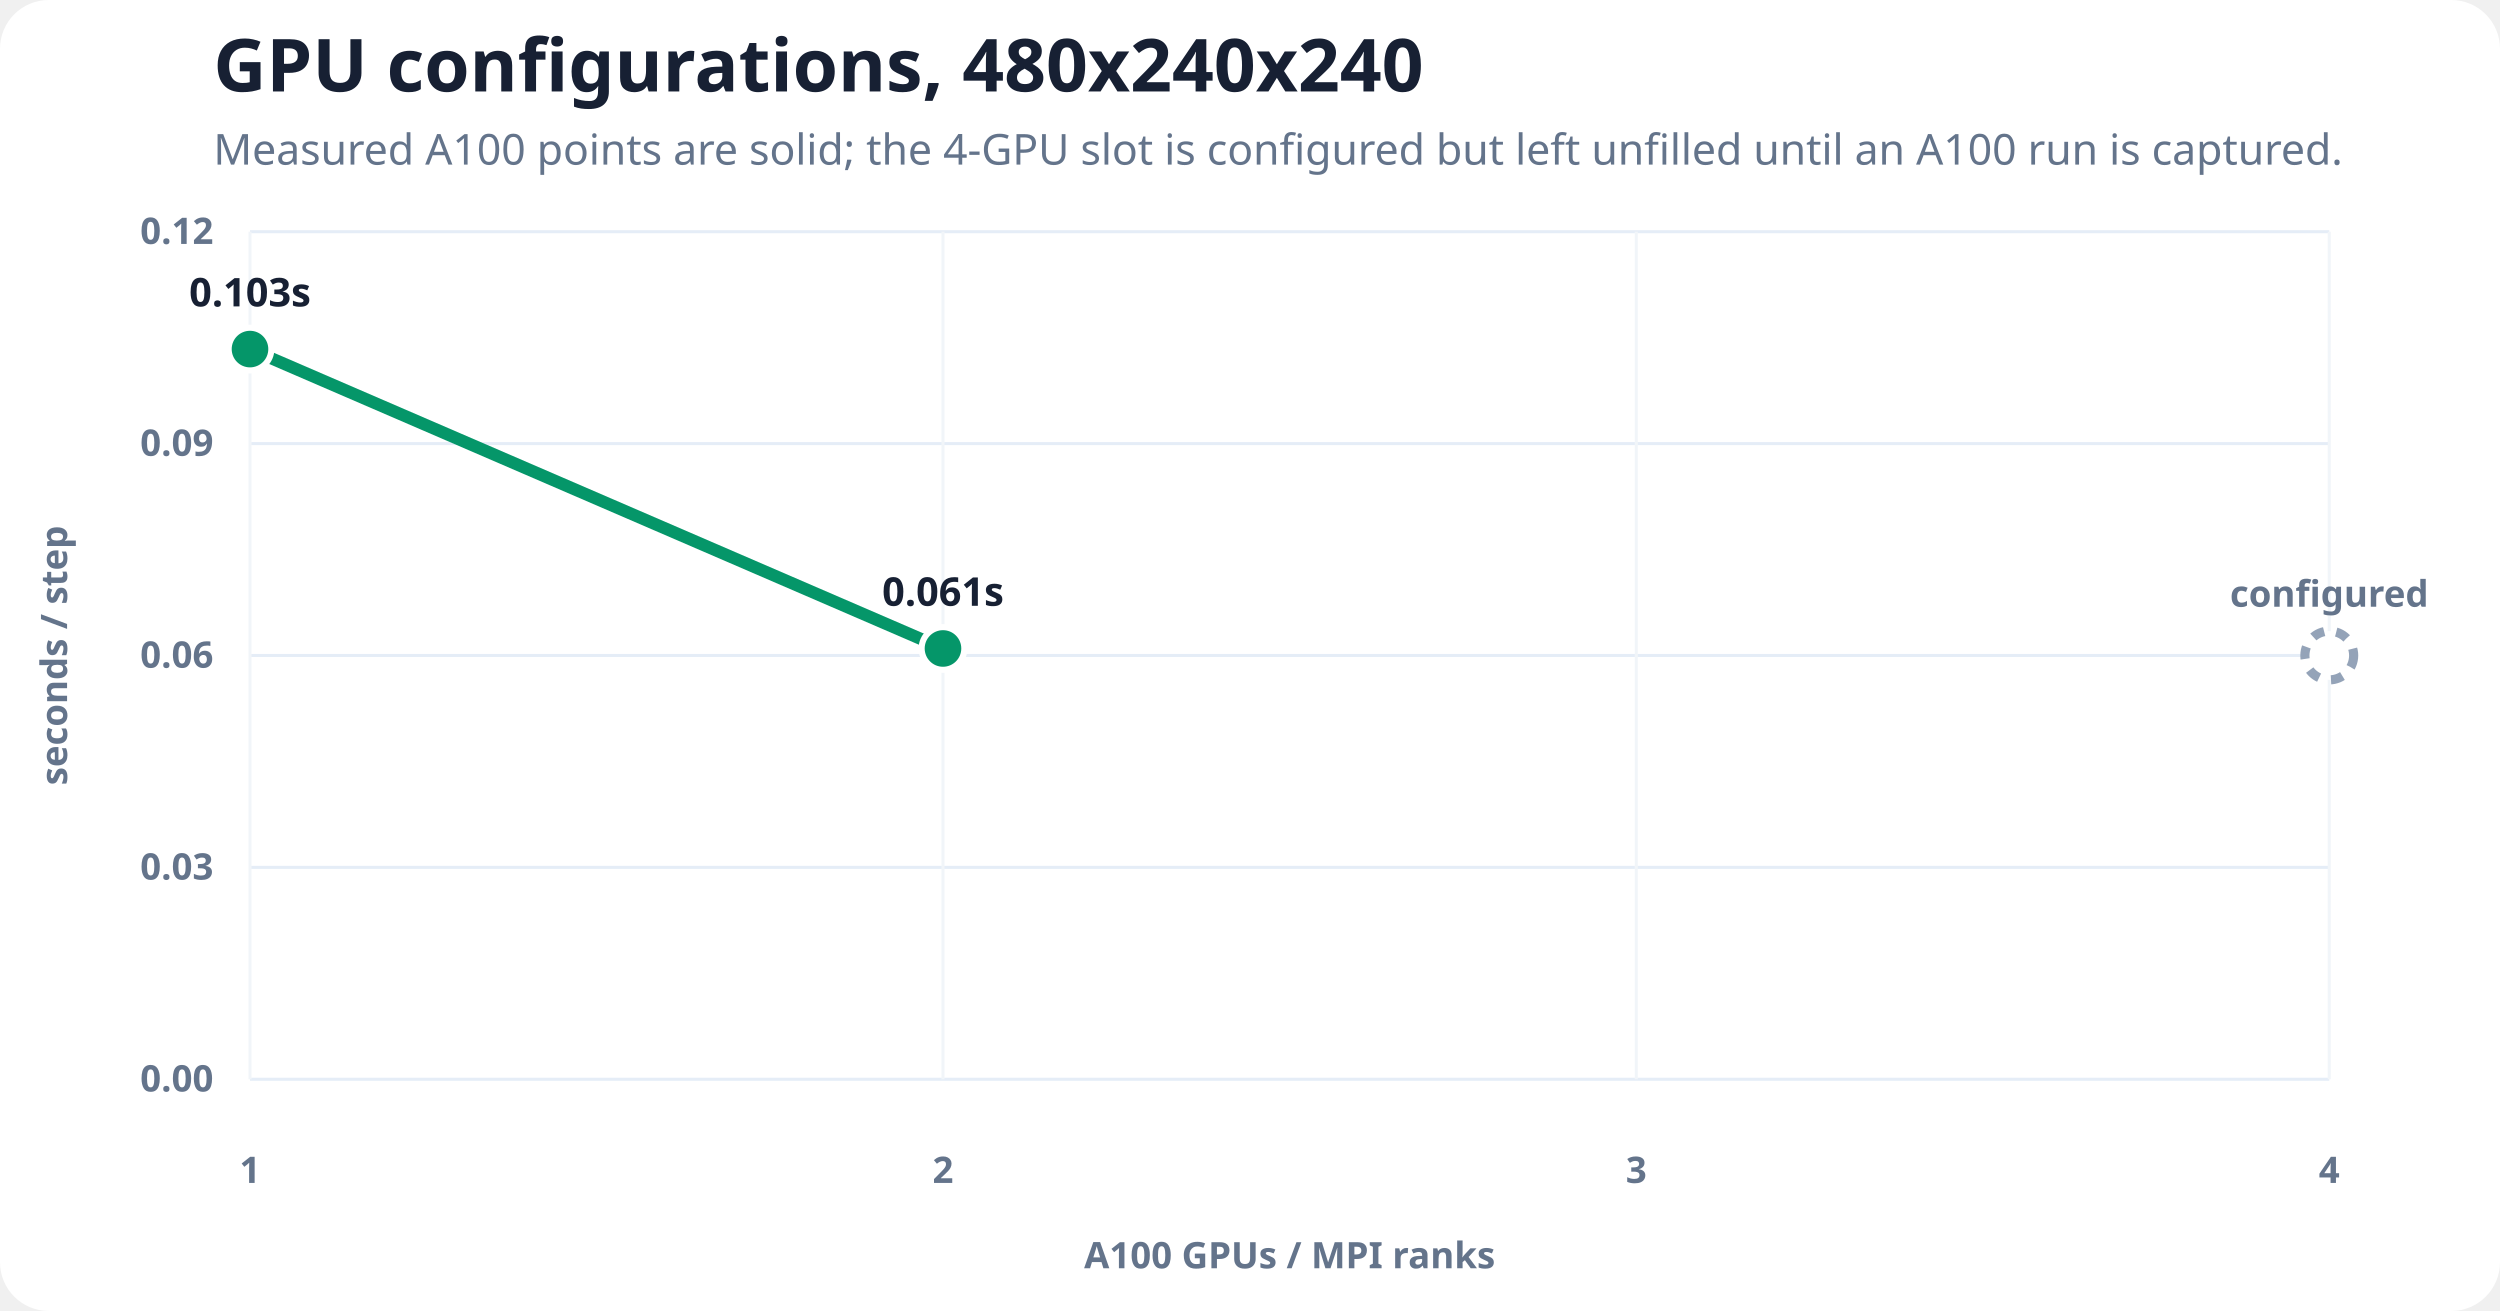
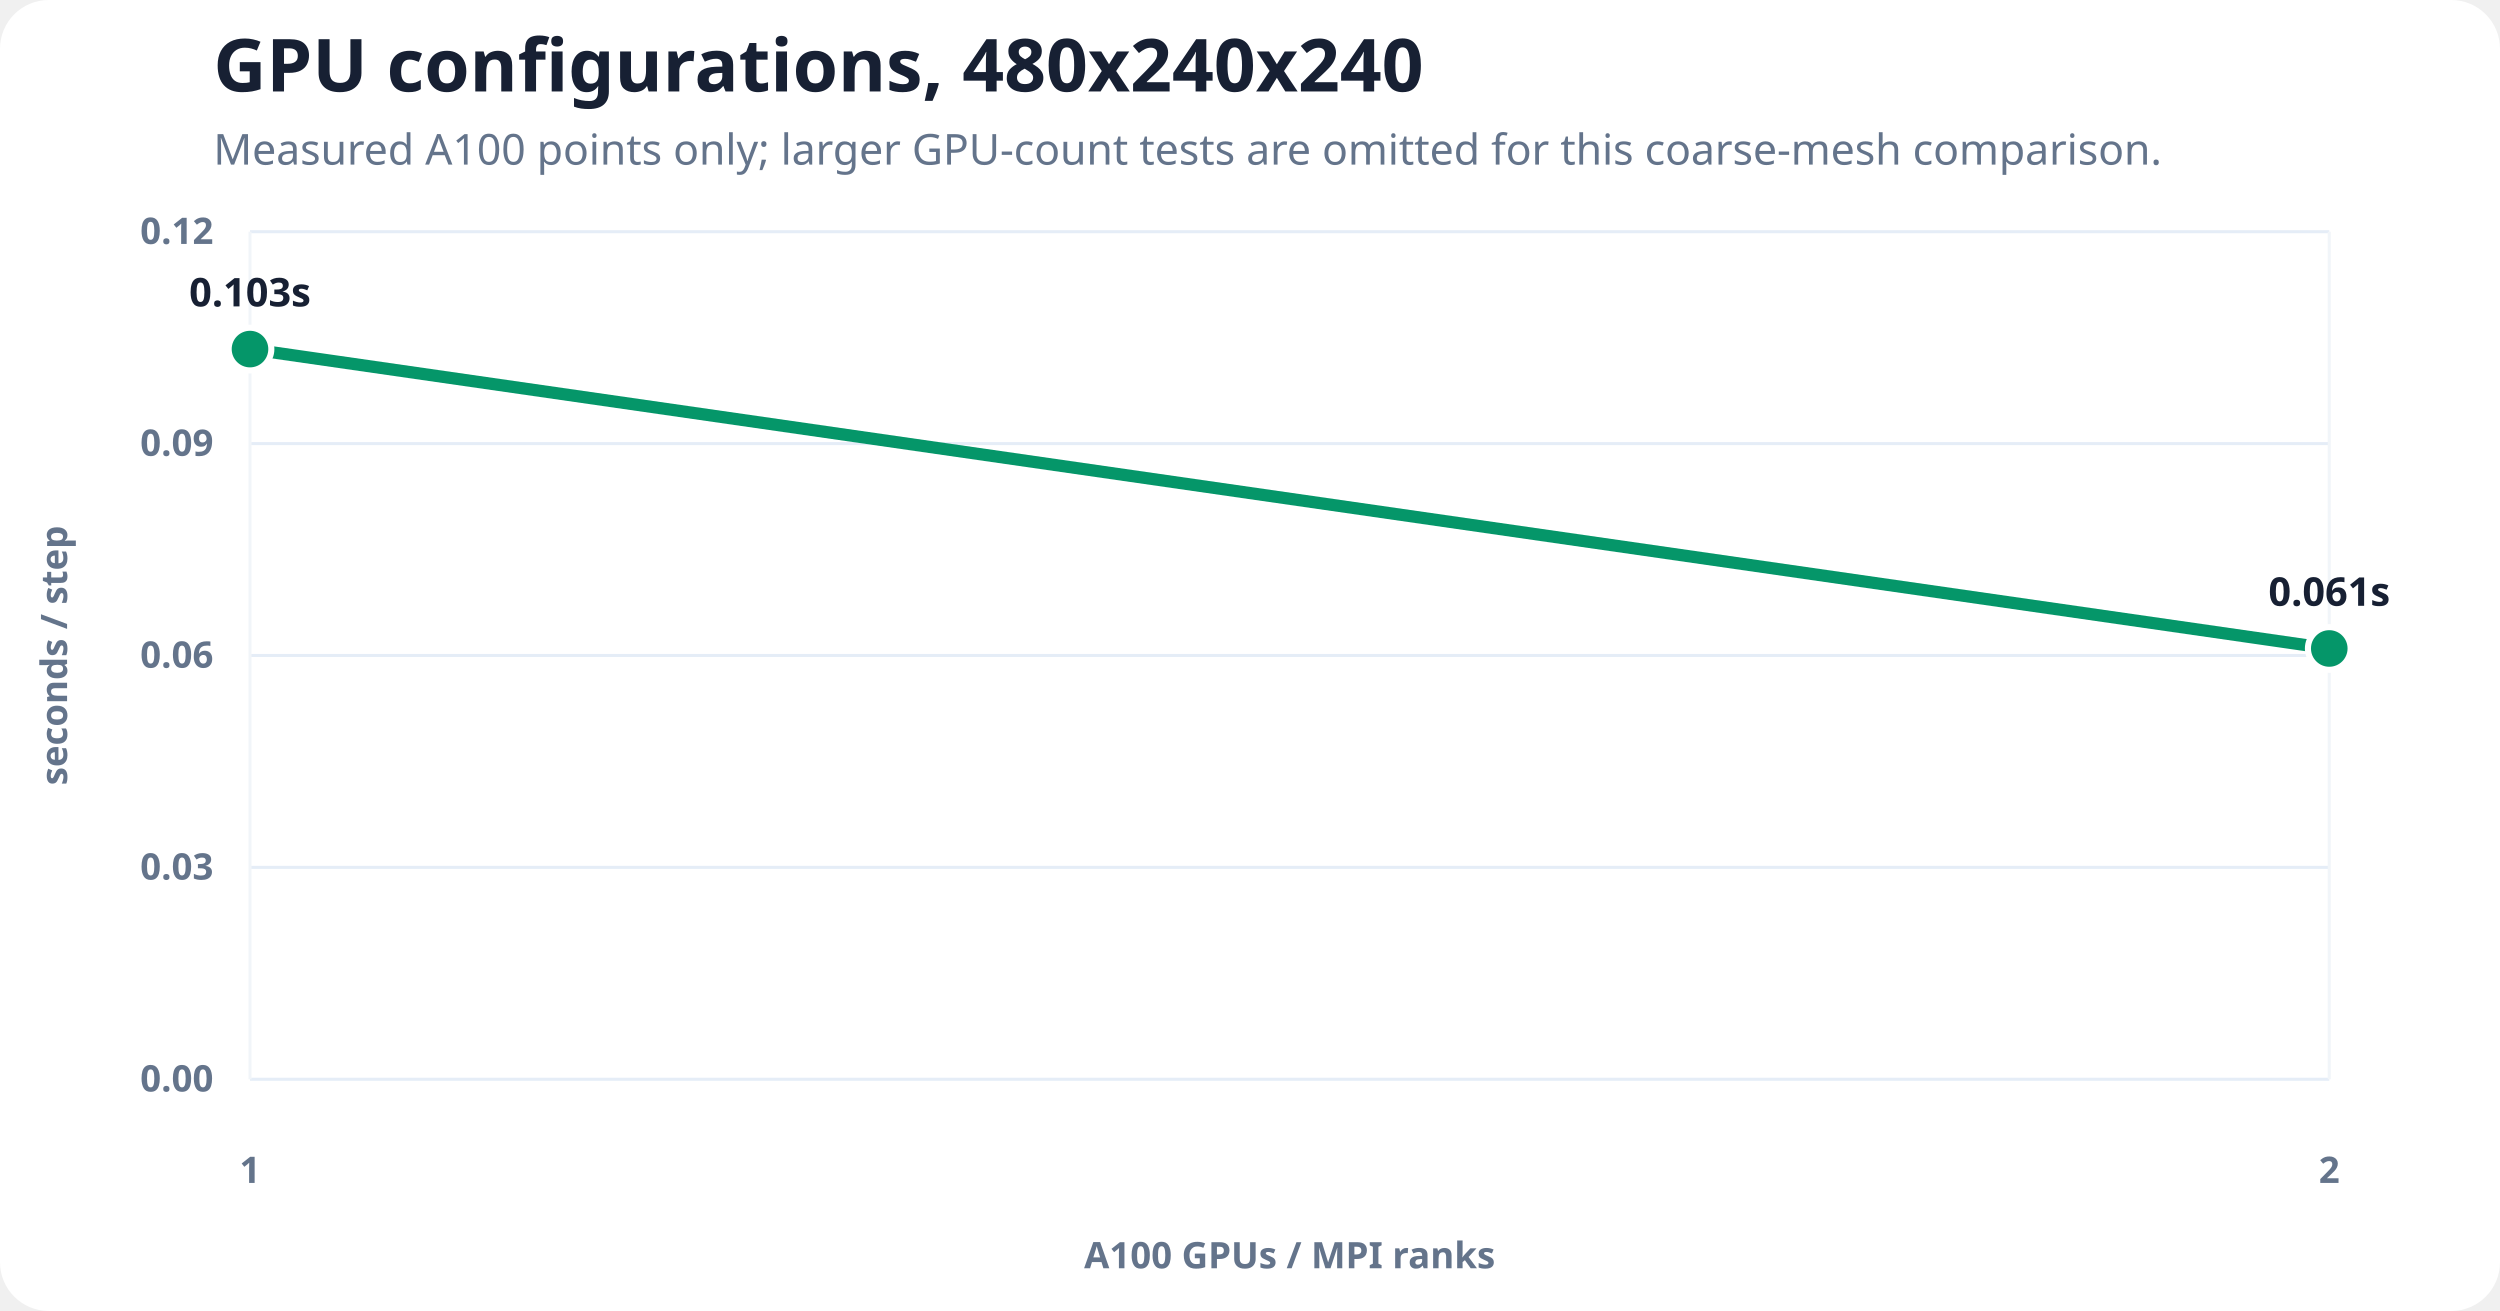
<svg xmlns="http://www.w3.org/2000/svg" viewBox="0 0 820 430" role="img" aria-labelledby="title desc">
-   <style>.title{font:800 24px system-ui,sans-serif;fill:#172033}.sub{font:500 14px system-ui,sans-serif;fill:#64748b}.axis{font:600 12px system-ui,sans-serif;fill:#64748b}.label{font:700 13px system-ui,sans-serif;fill:#172033}.note{font:700 12px system-ui,sans-serif;fill:#64748b}</style>
+   <style>.title{font:800 24px system-ui,sans-serif;fill:#172033}.sub{font:500 14px system-ui,sans-serif;fill:#64748b}.axis{font:600 12px system-ui,sans-serif;fill:#64748b}.label{font:700 13px system-ui,sans-serif;fill:#172033}</style>
  <rect fill="#fff" width="820" height="430" rx="16" />
  <text x="70" y="30" class="title">GPU configurations, 480x240x240</text>
-   <text x="70" y="54" class="sub">Measured A100 points are solid; the 4-GPU slot is configured but left unfilled until an A100 run is captured.</text>
+   <text x="70" y="54" class="sub">Measured A100 points only; larger GPU-count tests are omitted for this coarse-mesh comparison.</text>
  <line x1="82" y1="354.0" x2="764" y2="354.0" stroke="#e5edf7" />
  <text x="70" y="358.0" text-anchor="end" class="axis">0.00</text>
  <line x1="82" y1="284.5" x2="764" y2="284.5" stroke="#e5edf7" />
  <text x="70" y="288.5" text-anchor="end" class="axis">0.03</text>
  <line x1="82" y1="215.0" x2="764" y2="215.0" stroke="#e5edf7" />
  <text x="70" y="219.0" text-anchor="end" class="axis">0.06</text>
  <line x1="82" y1="145.5" x2="764" y2="145.5" stroke="#e5edf7" />
  <text x="70" y="149.5" text-anchor="end" class="axis">0.09</text>
  <line x1="82" y1="76.0" x2="764" y2="76.0" stroke="#e5edf7" />
  <text x="70" y="80.0" text-anchor="end" class="axis">0.12</text>
  <line x1="82.0" y1="76" x2="82.0" y2="354" stroke="#f1f5f9" />
  <text x="82.0" y="388" text-anchor="middle" class="axis">1</text>
-   <line x1="309.3" y1="76" x2="309.3" y2="354" stroke="#f1f5f9" />
-   <text x="309.3" y="388" text-anchor="middle" class="axis">2</text>
-   <line x1="536.7" y1="76" x2="536.7" y2="354" stroke="#f1f5f9" />
-   <text x="536.7" y="388" text-anchor="middle" class="axis">3</text>
  <line x1="764.0" y1="76" x2="764.0" y2="354" stroke="#f1f5f9" />
-   <text x="764.0" y="388" text-anchor="middle" class="axis">4</text>
-   <polyline points="82.0,114.5 309.3,212.7" fill="none" stroke="#059669" stroke-width="4" stroke-linejoin="round" stroke-linecap="round" />
+   <text x="764.0" y="388" text-anchor="middle" class="axis">2</text>
+   <polyline points="82.0,114.5 764.0,212.7" fill="none" stroke="#059669" stroke-width="4" stroke-linejoin="round" stroke-linecap="round" />
  <circle cx="82.0" cy="114.5" r="7" fill="#059669" stroke="#fff" stroke-width="2" />
  <text x="82.0" y="100.5" text-anchor="middle" class="label">0.103s</text>
-   <circle cx="309.3" cy="212.7" r="7" fill="#059669" stroke="#fff" stroke-width="2" />
-   <text x="309.3" y="198.7" text-anchor="middle" class="label">0.061s</text>
-   <circle cx="764.0" cy="215.0" r="8" fill="#fff" stroke="#94a3b8" stroke-width="3" stroke-dasharray="4 4" />
-   <text x="764.0" y="199.0" text-anchor="middle" class="note">configured</text>
+   <circle cx="764.0" cy="212.7" r="7" fill="#059669" stroke="#fff" stroke-width="2" />
+   <text x="764.0" y="198.7" text-anchor="middle" class="label">0.061s</text>
  <text x="423.0" y="416" text-anchor="middle" class="axis">A100 GPUs / MPI ranks</text>
  <text x="22" y="215.0" text-anchor="middle" transform="rotate(-90 22 215.0)" class="axis">seconds / step</text>
</svg>
